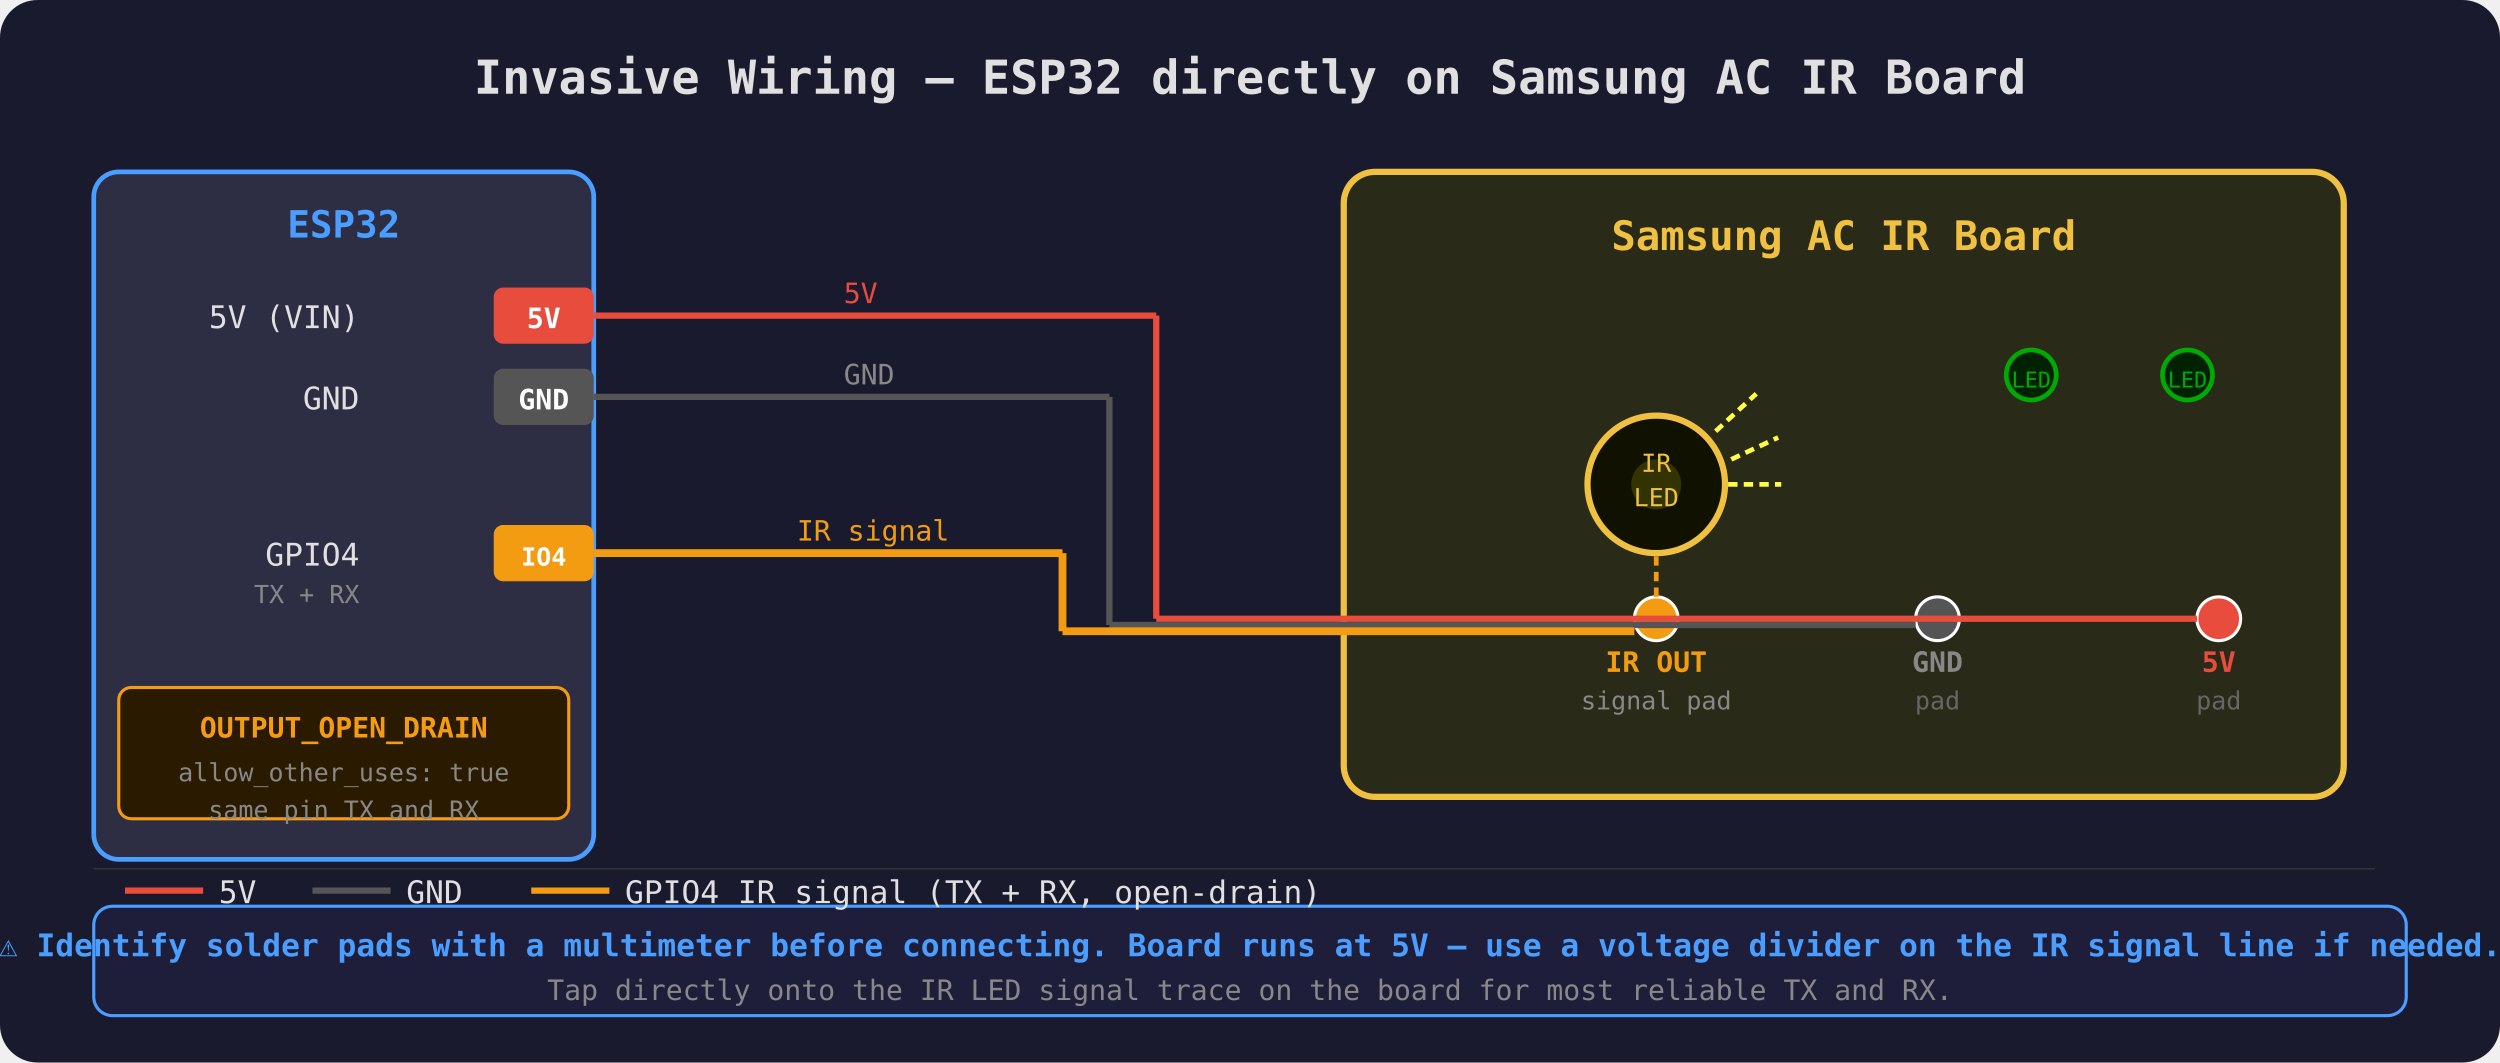
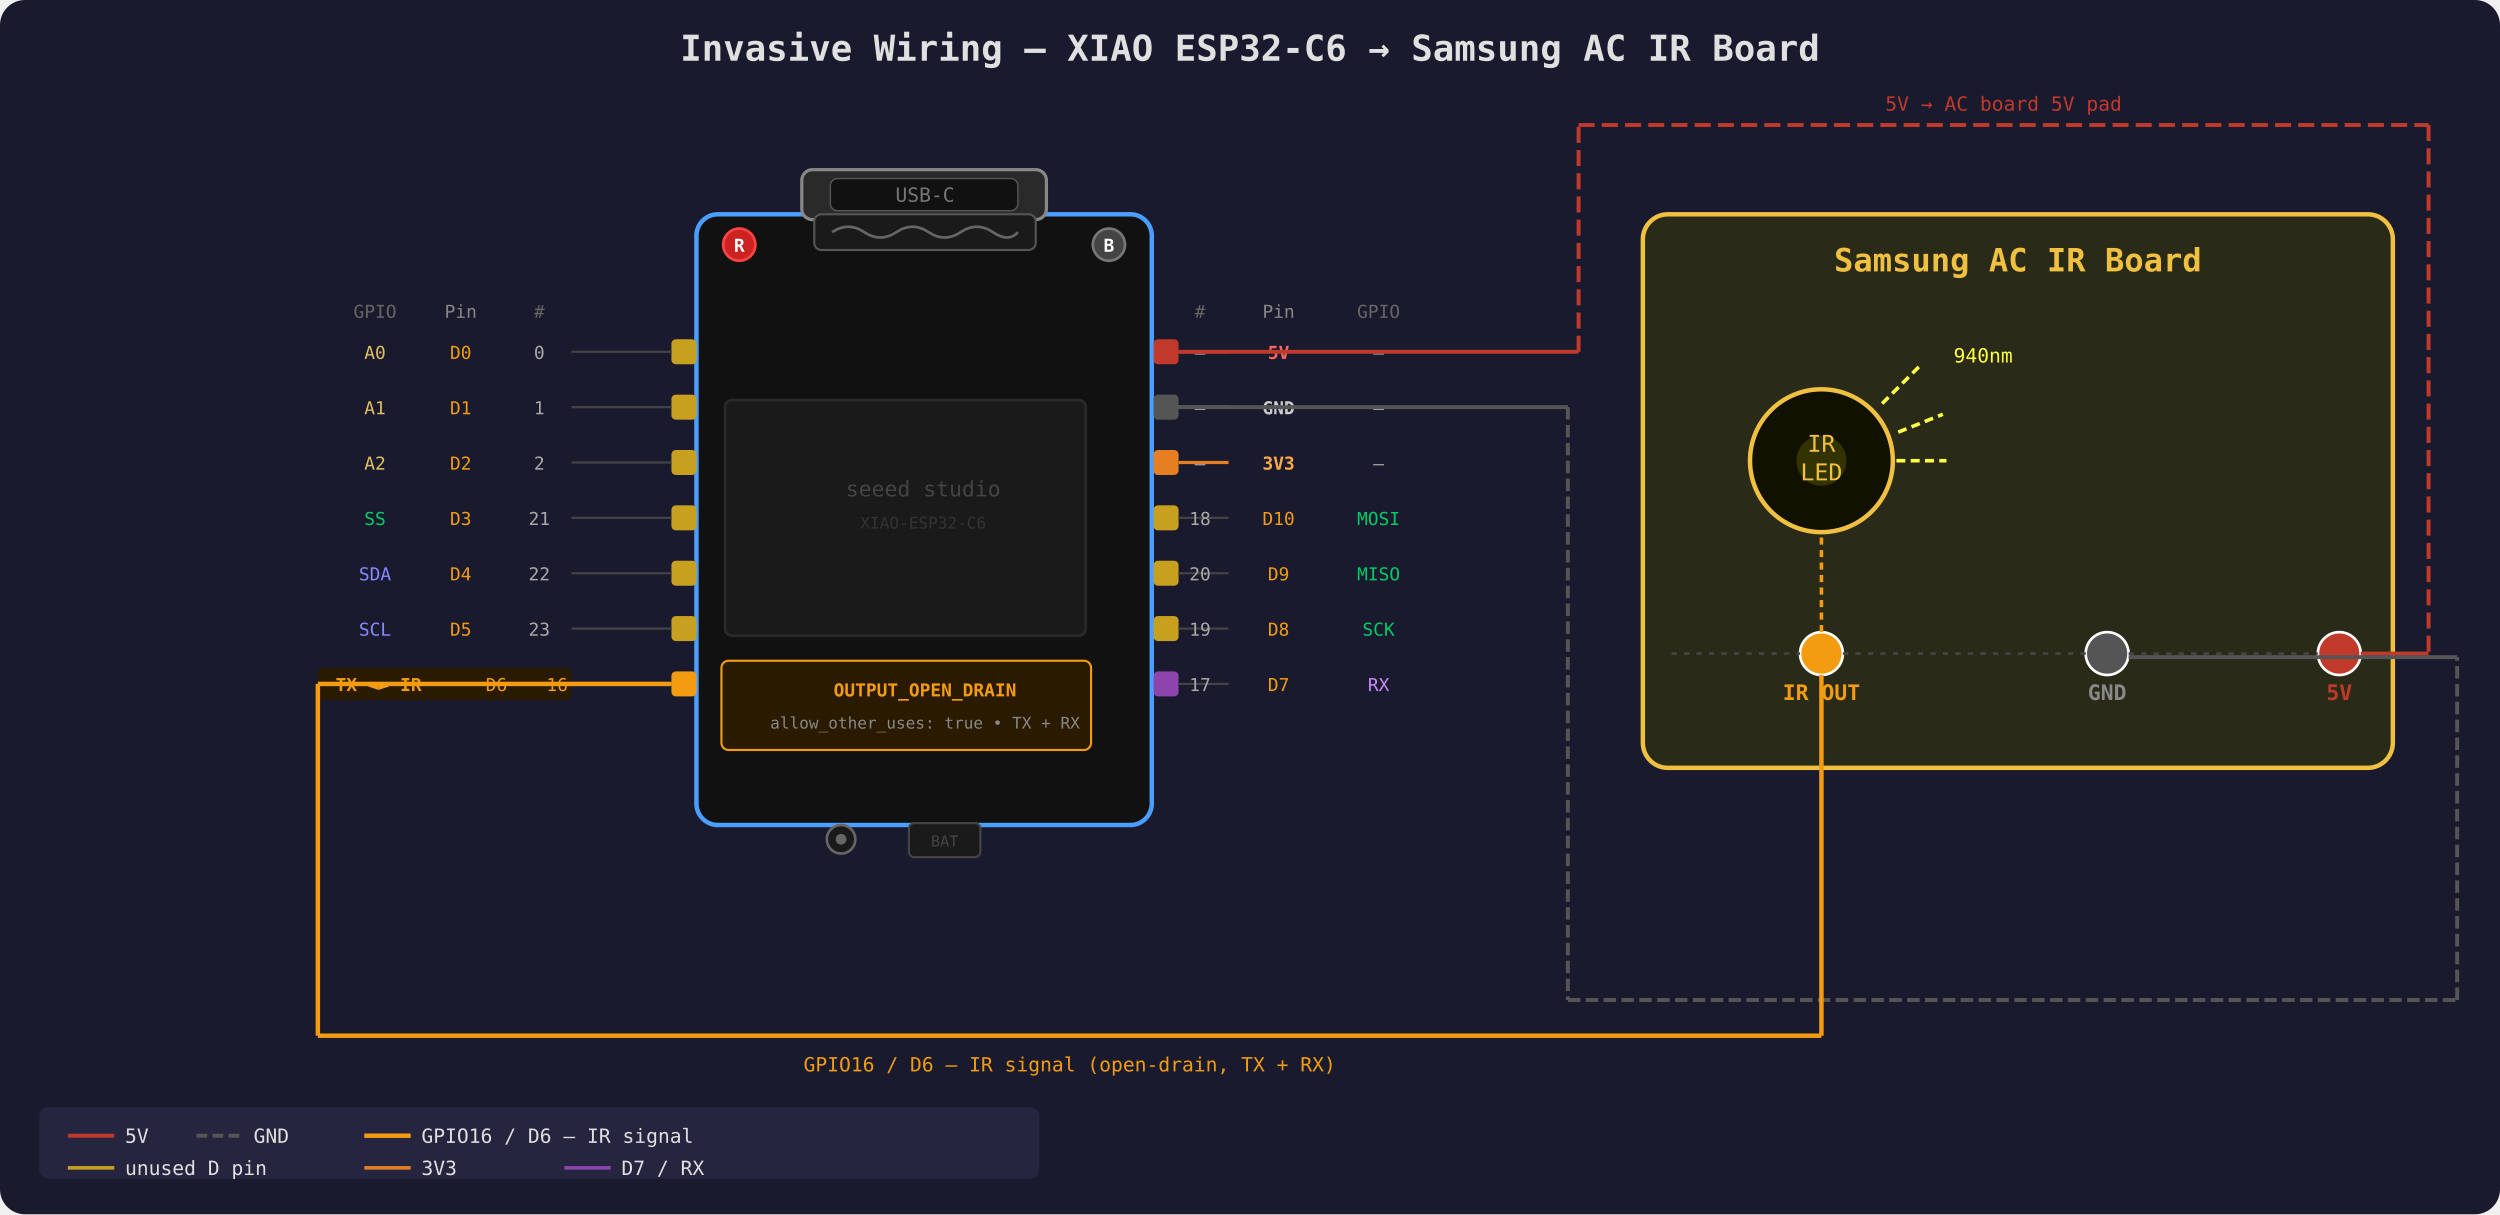
- <svg xmlns="http://www.w3.org/2000/svg" viewBox="0 0 800 340" font-family="monospace, sans-serif">
-   <rect width="800" height="340" fill="#1a1a2e" rx="12" />
-   <text x="400" y="30" text-anchor="middle" fill="#e0e0e0" font-size="15" font-weight="bold">Invasive Wiring — ESP32 directly on Samsung AC IR Board</text>
-   <rect x="30" y="55" width="160" height="220" rx="8" fill="#2d2d44" stroke="#4a9eff" stroke-width="1.5" />
-   <text x="110" y="76" text-anchor="middle" fill="#4a9eff" font-size="12" font-weight="bold">ESP32</text>
-   <rect x="158" y="92" width="32" height="18" rx="3" fill="#e74c3c" />
-   <text x="174" y="105" text-anchor="middle" fill="white" font-size="9" font-weight="bold">5V</text>
-   <text x="115" y="105" text-anchor="end" fill="#e0e0e0" font-size="10">5V (VIN)</text>
-   <rect x="158" y="118" width="32" height="18" rx="3" fill="#555" />
-   <text x="174" y="131" text-anchor="middle" fill="white" font-size="9" font-weight="bold">GND</text>
-   <text x="115" y="131" text-anchor="end" fill="#e0e0e0" font-size="10">GND</text>
-   <rect x="158" y="168" width="32" height="18" rx="3" fill="#f39c12" />
-   <text x="174" y="181" text-anchor="middle" fill="white" font-size="8" font-weight="bold">IO4</text>
-   <text x="115" y="181" text-anchor="end" fill="#e0e0e0" font-size="10">GPIO4</text>
-   <text x="115" y="193" text-anchor="end" fill="#888" font-size="8">TX + RX</text>
-   <rect x="38" y="220" width="144" height="42" rx="4" fill="#2a1a00" stroke="#f39c12" stroke-width="1" />
-   <text x="110" y="236" text-anchor="middle" fill="#f39c12" font-size="9" font-weight="bold">OUTPUT_OPEN_DRAIN</text>
-   <text x="110" y="250" text-anchor="middle" fill="#888" font-size="8">allow_other_uses: true</text>
-   <text x="110" y="262" text-anchor="middle" fill="#888" font-size="8">same pin TX and RX</text>
-   <rect x="430" y="55" width="320" height="200" rx="10" fill="#2a2a18" stroke="#f0c040" stroke-width="2" />
-   <text x="590" y="80" text-anchor="middle" fill="#f0c040" font-size="13" font-weight="bold">Samsung AC IR Board</text>
-   <circle cx="530" cy="155" r="22" fill="#111100" stroke="#f0c040" stroke-width="2" />
-   <circle cx="530" cy="155" r="8" fill="#333300" />
-   <text x="530" y="151" text-anchor="middle" fill="#f0c040" font-size="8">IR</text>
-   <text x="530" y="162" text-anchor="middle" fill="#f0c040" font-size="8">LED</text>
-   <line x1="549" y1="138" x2="562" y2="126" stroke="#ffff44" stroke-width="1.5" stroke-dasharray="3 2" />
-   <line x1="554" y1="147" x2="569" y2="140" stroke="#ffff44" stroke-width="1.5" stroke-dasharray="3 2" />
-   <line x1="553" y1="155" x2="570" y2="155" stroke="#ffff44" stroke-width="1.5" stroke-dasharray="3 2" />
-   <circle cx="530" cy="198" r="7" fill="#f39c12" stroke="#fff" stroke-width="1" />
-   <text x="530" y="215" text-anchor="middle" fill="#f39c12" font-size="9" font-weight="bold">IR OUT</text>
-   <text x="530" y="227" text-anchor="middle" fill="#888" font-size="8">signal pad</text>
-   <line x1="530" y1="191" x2="530" y2="177" stroke="#f39c12" stroke-width="1.5" stroke-dasharray="3 2" />
-   <circle cx="620" cy="198" r="7" fill="#555" stroke="#fff" stroke-width="1" />
-   <text x="620" y="215" text-anchor="middle" fill="#888" font-size="9" font-weight="bold">GND</text>
-   <text x="620" y="227" text-anchor="middle" fill="#666" font-size="8">pad</text>
-   <circle cx="710" cy="198" r="7" fill="#e74c3c" stroke="#fff" stroke-width="1" />
-   <text x="710" y="215" text-anchor="middle" fill="#e74c3c" font-size="9" font-weight="bold">5V</text>
-   <text x="710" y="227" text-anchor="middle" fill="#666" font-size="8">pad</text>
-   <line x1="445" y1="198" x2="523" y2="198" stroke="#444" stroke-width="1" stroke-dasharray="2 3" />
-   <line x1="537" y1="198" x2="613" y2="198" stroke="#444" stroke-width="1" stroke-dasharray="2 3" />
-   <line x1="627" y1="198" x2="703" y2="198" stroke="#444" stroke-width="1" stroke-dasharray="2 3" />
-   <circle cx="650" cy="120" r="8" fill="#002200" stroke="#00aa00" stroke-width="1.5" />
-   <text x="650" y="124" text-anchor="middle" fill="#00aa00" font-size="7">LED</text>
-   <circle cx="700" cy="120" r="8" fill="#002200" stroke="#00aa00" stroke-width="1.5" />
-   <text x="700" y="124" text-anchor="middle" fill="#00aa00" font-size="7">LED</text>
-   <line x1="190" y1="101" x2="370" y2="101" stroke="#e74c3c" stroke-width="2" />
-   <line x1="370" y1="101" x2="370" y2="198" stroke="#e74c3c" stroke-width="2" />
-   <line x1="370" y1="198" x2="703" y2="198" stroke="#e74c3c" stroke-width="2" />
-   <line x1="190" y1="127" x2="355" y2="127" stroke="#555" stroke-width="2" />
-   <line x1="355" y1="127" x2="355" y2="200" stroke="#555" stroke-width="2" />
-   <line x1="355" y1="200" x2="613" y2="200" stroke="#555" stroke-width="2" />
-   <line x1="190" y1="177" x2="340" y2="177" stroke="#f39c12" stroke-width="2.5" />
-   <line x1="340" y1="177" x2="340" y2="202" stroke="#f39c12" stroke-width="2.5" />
-   <line x1="340" y1="202" x2="523" y2="202" stroke="#f39c12" stroke-width="2.5" />
-   <text x="270" y="97" fill="#e74c3c" font-size="9">5V</text>
-   <text x="270" y="123" fill="#888" font-size="9">GND</text>
-   <text x="255" y="173" fill="#f39c12" font-size="9">IR signal</text>
-   <rect x="30" y="290" width="740" height="35" rx="6" fill="#1e1e3a" stroke="#4a9eff" stroke-width="1" />
-   <text x="400" y="306" text-anchor="middle" fill="#4a9eff" font-size="10" font-weight="bold">⚠  Identify solder pads with a multimeter before connecting. Board runs at 5V — use a voltage divider on the IR signal line if needed.</text>
-   <text x="400" y="320" text-anchor="middle" fill="#888" font-size="9">Tap directly onto the IR LED signal trace on the board for most reliable TX and RX.</text>
-   <line x1="30" y1="278" x2="760" y2="278" stroke="#333" stroke-width="0.5" />
-   <line x1="40" y1="285" x2="65" y2="285" stroke="#e74c3c" stroke-width="2" />
-   <text x="70" y="289" fill="#e0e0e0" font-size="10">5V</text>
-   <line x1="100" y1="285" x2="125" y2="285" stroke="#555" stroke-width="2" />
-   <text x="130" y="289" fill="#e0e0e0" font-size="10">GND</text>
-   <line x1="170" y1="285" x2="195" y2="285" stroke="#f39c12" stroke-width="2" />
-   <text x="200" y="289" fill="#e0e0e0" font-size="10">GPIO4 IR signal (TX + RX, open-drain)</text>
+ <svg xmlns="http://www.w3.org/2000/svg" viewBox="0 0 1400 680" font-family="monospace, sans-serif">
+   <rect width="1400" height="680" fill="#1a1a2e" rx="14" />
+   <text x="700" y="34" text-anchor="middle" fill="#e0e0e0" font-size="20" font-weight="bold">Invasive Wiring — XIAO ESP32-C6 → Samsung AC IR Board</text>
+   <rect x="390" y="120" width="255" height="342" rx="12" fill="#111111" stroke="#4a9eff" stroke-width="2.5" />
+   <rect x="449" y="95" width="137" height="28" rx="6" fill="#2a2a2a" stroke="#888" stroke-width="1.8" />
+   <rect x="465" y="100" width="105" height="18" rx="4" fill="#111" stroke="#555" stroke-width="0.8" />
+   <text x="518" y="113" text-anchor="middle" fill="#777" font-size="11">USB-C</text>
+   <rect x="456" y="120" width="124" height="20" rx="4" fill="#1a1a1a" stroke="#555" stroke-width="1.2" />
+   <path d="M466 130 Q475 124 484 130 Q493 136 502 130 Q511 124 520 130 Q529 136 538 130 Q547 124 556 130 Q565 136 570 130" fill="none" stroke="#666" stroke-width="1.5" />
+   <circle cx="414" cy="137" r="9" fill="#cc2222" stroke="#ff4444" stroke-width="1.5" />
+   <text x="414" y="141" text-anchor="middle" fill="white" font-size="10" font-weight="bold">R</text>
+   <circle cx="621" cy="137" r="9" fill="#444" stroke="#777" stroke-width="1.5" />
+   <text x="621" y="141" text-anchor="middle" fill="white" font-size="10" font-weight="bold">B</text>
+   <rect x="406" y="224" width="202" height="132" rx="4" fill="#1a1a1a" stroke="#2a2a2a" stroke-width="1.5" />
+   <text x="517" y="278" text-anchor="middle" fill="#444" font-size="12">seeed studio</text>
+   <text x="517" y="296" text-anchor="middle" fill="#333" font-size="9">XIAO-ESP32-C6</text>
+   <rect x="404" y="370" width="207" height="50" rx="4" fill="#2a1a00" stroke="#f39c12" stroke-width="1.2" />
+   <text x="518" y="390" text-anchor="middle" fill="#f39c12" font-size="10" font-weight="bold">OUTPUT_OPEN_DRAIN</text>
+   <text x="518" y="408" text-anchor="middle" fill="#888" font-size="9">allow_other_uses: true  •  TX + RX</text>
+   <circle cx="471" cy="470" r="8" fill="#1a1a1a" stroke="#666" stroke-width="1.5" />
+   <circle cx="471" cy="470" r="3" fill="#666" />
+   <rect x="509" y="461" width="40" height="19" rx="3" fill="#1a1a1a" stroke="#444" stroke-width="1.2" />
+   <text x="529" y="474" text-anchor="middle" fill="#444" font-size="8.5">BAT</text>
+   <rect x="376" y="190" width="14" height="14" rx="2.5" fill="#c8a020" />
+   <rect x="376" y="221" width="14" height="14" rx="2.5" fill="#c8a020" />
+   <rect x="376" y="252" width="14" height="14" rx="2.5" fill="#c8a020" />
+   <rect x="376" y="283" width="14" height="14" rx="2.5" fill="#c8a020" />
+   <rect x="376" y="314" width="14" height="14" rx="2.5" fill="#c8a020" />
+   <rect x="376" y="345" width="14" height="14" rx="2.5" fill="#c8a020" />
+   <rect x="376" y="376" width="14" height="14" rx="2.5" fill="#f39c12" />
+   <rect x="646" y="190" width="14" height="14" rx="2.5" fill="#c0392b" />
+   <rect x="646" y="221" width="14" height="14" rx="2.5" fill="#555" />
+   <rect x="646" y="252" width="14" height="14" rx="2.5" fill="#e67e22" />
+   <rect x="646" y="283" width="14" height="14" rx="2.5" fill="#c8a020" />
+   <rect x="646" y="314" width="14" height="14" rx="2.5" fill="#c8a020" />
+   <rect x="646" y="345" width="14" height="14" rx="2.5" fill="#c8a020" />
+   <rect x="646" y="376" width="14" height="14" rx="2.5" fill="#8e44ad" />
+   <text x="210" y="178" text-anchor="middle" fill="#666" font-size="10">GPIO</text>
+   <text x="258" y="178" text-anchor="middle" fill="#888" font-size="10">Pin</text>
+   <text x="302" y="178" text-anchor="middle" fill="#666" font-size="10">#</text>
+   <line x1="376" y1="197" x2="320" y2="197" stroke="#444" stroke-width="1.2" />
+   <text x="210" y="201" text-anchor="middle" fill="#e0c060" font-size="10">A0</text>
+   <text x="258" y="201" text-anchor="middle" fill="#f39c12" font-size="10">D0</text>
+   <text x="302" y="201" text-anchor="middle" fill="#aaa" font-size="10">0</text>
+   <line x1="376" y1="228" x2="320" y2="228" stroke="#444" stroke-width="1.2" />
+   <text x="210" y="232" text-anchor="middle" fill="#e0c060" font-size="10">A1</text>
+   <text x="258" y="232" text-anchor="middle" fill="#f39c12" font-size="10">D1</text>
+   <text x="302" y="232" text-anchor="middle" fill="#aaa" font-size="10">1</text>
+   <line x1="376" y1="259" x2="320" y2="259" stroke="#444" stroke-width="1.2" />
+   <text x="210" y="263" text-anchor="middle" fill="#e0c060" font-size="10">A2</text>
+   <text x="258" y="263" text-anchor="middle" fill="#f39c12" font-size="10">D2</text>
+   <text x="302" y="263" text-anchor="middle" fill="#aaa" font-size="10">2</text>
+   <line x1="376" y1="290" x2="320" y2="290" stroke="#444" stroke-width="1.2" />
+   <text x="210" y="294" text-anchor="middle" fill="#00cc66" font-size="10">SS</text>
+   <text x="258" y="294" text-anchor="middle" fill="#f39c12" font-size="10">D3</text>
+   <text x="302" y="294" text-anchor="middle" fill="#aaa" font-size="10">21</text>
+   <line x1="376" y1="321" x2="320" y2="321" stroke="#444" stroke-width="1.2" />
+   <text x="210" y="325" text-anchor="middle" fill="#8888ff" font-size="10">SDA</text>
+   <text x="258" y="325" text-anchor="middle" fill="#f39c12" font-size="10">D4</text>
+   <text x="302" y="325" text-anchor="middle" fill="#aaa" font-size="10">22</text>
+   <line x1="376" y1="352" x2="320" y2="352" stroke="#444" stroke-width="1.2" />
+   <text x="210" y="356" text-anchor="middle" fill="#8888ff" font-size="10">SCL</text>
+   <text x="258" y="356" text-anchor="middle" fill="#f39c12" font-size="10">D5</text>
+   <text x="302" y="356" text-anchor="middle" fill="#aaa" font-size="10">23</text>
+   <line x1="376" y1="383" x2="320" y2="383" stroke="#f39c12" stroke-width="1.8" />
+   <rect x="178" y="374" width="142" height="18" rx="3" fill="#2a1a00" />
+   <text x="212" y="387" text-anchor="middle" fill="#f39c12" font-size="10" font-weight="bold">TX ◄► IR</text>
+   <text x="278" y="387" text-anchor="middle" fill="#f39c12" font-size="10">D6</text>
+   <text x="312" y="387" text-anchor="middle" fill="#f39c12" font-size="10">16</text>
+   <text x="672" y="178" text-anchor="middle" fill="#666" font-size="10">#</text>
+   <text x="716" y="178" text-anchor="middle" fill="#888" font-size="10">Pin</text>
+   <text x="772" y="178" text-anchor="middle" fill="#666" font-size="10">GPIO</text>
+   <line x1="660" y1="197" x2="688" y2="197" stroke="#c0392b" stroke-width="2" />
+   <text x="672" y="201" text-anchor="middle" fill="#aaa" font-size="10">—</text>
+   <text x="716" y="201" text-anchor="middle" fill="#ff6666" font-size="10" font-weight="bold">5V</text>
+   <text x="772" y="201" text-anchor="middle" fill="#aaa" font-size="10">—</text>
+   <line x1="660" y1="228" x2="688" y2="228" stroke="#888" stroke-width="1.8" />
+   <text x="672" y="232" text-anchor="middle" fill="#aaa" font-size="10">—</text>
+   <text x="716" y="232" text-anchor="middle" fill="#ccc" font-size="10" font-weight="bold">GND</text>
+   <text x="772" y="232" text-anchor="middle" fill="#aaa" font-size="10">—</text>
+   <line x1="660" y1="259" x2="688" y2="259" stroke="#e67e22" stroke-width="1.8" />
+   <text x="672" y="263" text-anchor="middle" fill="#aaa" font-size="10">—</text>
+   <text x="716" y="263" text-anchor="middle" fill="#ffaa44" font-size="10" font-weight="bold">3V3</text>
+   <text x="772" y="263" text-anchor="middle" fill="#aaa" font-size="10">—</text>
+   <line x1="660" y1="290" x2="688" y2="290" stroke="#444" stroke-width="1.2" />
+   <text x="672" y="294" text-anchor="middle" fill="#aaa" font-size="10">18</text>
+   <text x="716" y="294" text-anchor="middle" fill="#f39c12" font-size="10">D10</text>
+   <text x="772" y="294" text-anchor="middle" fill="#00cc66" font-size="10">MOSI</text>
+   <line x1="660" y1="321" x2="688" y2="321" stroke="#444" stroke-width="1.2" />
+   <text x="672" y="325" text-anchor="middle" fill="#aaa" font-size="10">20</text>
+   <text x="716" y="325" text-anchor="middle" fill="#f39c12" font-size="10">D9</text>
+   <text x="772" y="325" text-anchor="middle" fill="#00cc66" font-size="10">MISO</text>
+   <line x1="660" y1="352" x2="688" y2="352" stroke="#444" stroke-width="1.2" />
+   <text x="672" y="356" text-anchor="middle" fill="#aaa" font-size="10">19</text>
+   <text x="716" y="356" text-anchor="middle" fill="#f39c12" font-size="10">D8</text>
+   <text x="772" y="356" text-anchor="middle" fill="#00cc66" font-size="10">SCK</text>
+   <line x1="660" y1="383" x2="688" y2="383" stroke="#444" stroke-width="1.2" />
+   <text x="672" y="387" text-anchor="middle" fill="#aaa" font-size="10">17</text>
+   <text x="716" y="387" text-anchor="middle" fill="#f39c12" font-size="10">D7</text>
+   <text x="772" y="387" text-anchor="middle" fill="#cc88ff" font-size="10">RX</text>
+   <rect x="920" y="120" width="420" height="310" rx="14" fill="#2a2a18" stroke="#f0c040" stroke-width="2.5" />
+   <text x="1130" y="152" text-anchor="middle" fill="#f0c040" font-size="18" font-weight="bold">Samsung AC IR Board</text>
+   <circle cx="1020" cy="258" r="40" fill="#111100" stroke="#f0c040" stroke-width="2.5" />
+   <circle cx="1020" cy="258" r="14" fill="#333300" />
+   <text x="1020" y="253" text-anchor="middle" fill="#f0c040" font-size="13">IR</text>
+   <text x="1020" y="269" text-anchor="middle" fill="#f0c040" font-size="13">LED</text>
+   <line x1="1054" y1="226" x2="1076" y2="204" stroke="#ffff44" stroke-width="2" stroke-dasharray="5 3" />
+   <line x1="1063" y1="242" x2="1088" y2="232" stroke="#ffff44" stroke-width="2" stroke-dasharray="5 3" />
+   <line x1="1062" y1="258" x2="1090" y2="258" stroke="#ffff44" stroke-width="2" stroke-dasharray="5 3" />
+   <text x="1094" y="203" fill="#ffff44" font-size="11">940nm</text>
+   <circle cx="1020" cy="366" r="12" fill="#f39c12" stroke="#fff" stroke-width="1.5" />
+   <text x="1020" y="392" text-anchor="middle" fill="#f39c12" font-size="12" font-weight="bold">IR OUT</text>
+   <line x1="1020" y1="354" x2="1020" y2="298" stroke="#f39c12" stroke-width="2" stroke-dasharray="4 3" />
+   <circle cx="1180" cy="366" r="12" fill="#555" stroke="#fff" stroke-width="1.5" />
+   <text x="1180" y="392" text-anchor="middle" fill="#888" font-size="12" font-weight="bold">GND</text>
+   <circle cx="1310" cy="366" r="12" fill="#c0392b" stroke="#fff" stroke-width="1.5" />
+   <text x="1310" y="392" text-anchor="middle" fill="#c0392b" font-size="12" font-weight="bold">5V</text>
+   <line x1="936" y1="366" x2="1008" y2="366" stroke="#444" stroke-width="1.5" stroke-dasharray="3 4" />
+   <line x1="1032" y1="366" x2="1168" y2="366" stroke="#444" stroke-width="1.5" stroke-dasharray="3 4" />
+   <line x1="1192" y1="366" x2="1298" y2="366" stroke="#444" stroke-width="1.5" stroke-dasharray="3 4" />
+   <line x1="660" y1="197" x2="884" y2="197" stroke="#c0392b" stroke-width="2.2" />
+   <line x1="884" y1="197" x2="884" y2="70" stroke="#c0392b" stroke-width="2.2" stroke-dasharray="9 4" />
+   <line x1="884" y1="70" x2="1360" y2="70" stroke="#c0392b" stroke-width="2.2" stroke-dasharray="9 4" />
+   <line x1="1360" y1="70" x2="1360" y2="366" stroke="#c0392b" stroke-width="2.2" stroke-dasharray="9 4" />
+   <line x1="1360" y1="366" x2="1322" y2="366" stroke="#c0392b" stroke-width="2.2" />
+   <text x="1122" y="62" text-anchor="middle" fill="#c0392b" font-size="11">5V → AC board 5V pad</text>
+   <line x1="660" y1="228" x2="878" y2="228" stroke="#555" stroke-width="2.2" />
+   <line x1="878" y1="228" x2="878" y2="560" stroke="#555" stroke-width="2.2" stroke-dasharray="7 3" />
+   <line x1="878" y1="560" x2="1376" y2="560" stroke="#555" stroke-width="2.2" stroke-dasharray="7 3" />
+   <line x1="1376" y1="560" x2="1376" y2="368" stroke="#555" stroke-width="2.2" stroke-dasharray="7 3" />
+   <line x1="1376" y1="368" x2="1192" y2="368" stroke="#555" stroke-width="2.2" />
+   <line x1="376" y1="383" x2="178" y2="383" stroke="#f39c12" stroke-width="2.5" />
+   <line x1="178" y1="383" x2="178" y2="580" stroke="#f39c12" stroke-width="2.5" />
+   <line x1="178" y1="580" x2="1020" y2="580" stroke="#f39c12" stroke-width="2.5" />
+   <line x1="1020" y1="580" x2="1020" y2="378" stroke="#f39c12" stroke-width="2.5" />
+   <text x="599" y="600" text-anchor="middle" fill="#f39c12" font-size="11">GPIO16 / D6 — IR signal (open-drain, TX + RX)</text>
+   <rect x="22" y="620" width="560" height="40" rx="5" fill="#252540" />
+   <line x1="38" y1="636" x2="64" y2="636" stroke="#c0392b" stroke-width="2.2" />
+   <text x="70" y="640" fill="#e0e0e0" font-size="11">5V</text>
+   <line x1="110" y1="636" x2="136" y2="636" stroke="#555" stroke-width="2.2" stroke-dasharray="6 3" />
+   <text x="142" y="640" fill="#e0e0e0" font-size="11">GND</text>
+   <line x1="204" y1="636" x2="230" y2="636" stroke="#f39c12" stroke-width="2.5" />
+   <text x="236" y="640" fill="#e0e0e0" font-size="11">GPIO16 / D6 — IR signal</text>
+   <line x1="38" y1="654" x2="64" y2="654" stroke="#c8a020" stroke-width="2" />
+   <text x="70" y="658" fill="#e0e0e0" font-size="11">unused D pin</text>
+   <line x1="204" y1="654" x2="230" y2="654" stroke="#e67e22" stroke-width="2" />
+   <text x="236" y="658" fill="#e0e0e0" font-size="11">3V3</text>
+   <line x1="316" y1="654" x2="342" y2="654" stroke="#8e44ad" stroke-width="2" />
+   <text x="348" y="658" fill="#e0e0e0" font-size="11">D7 / RX</text>
</svg>
